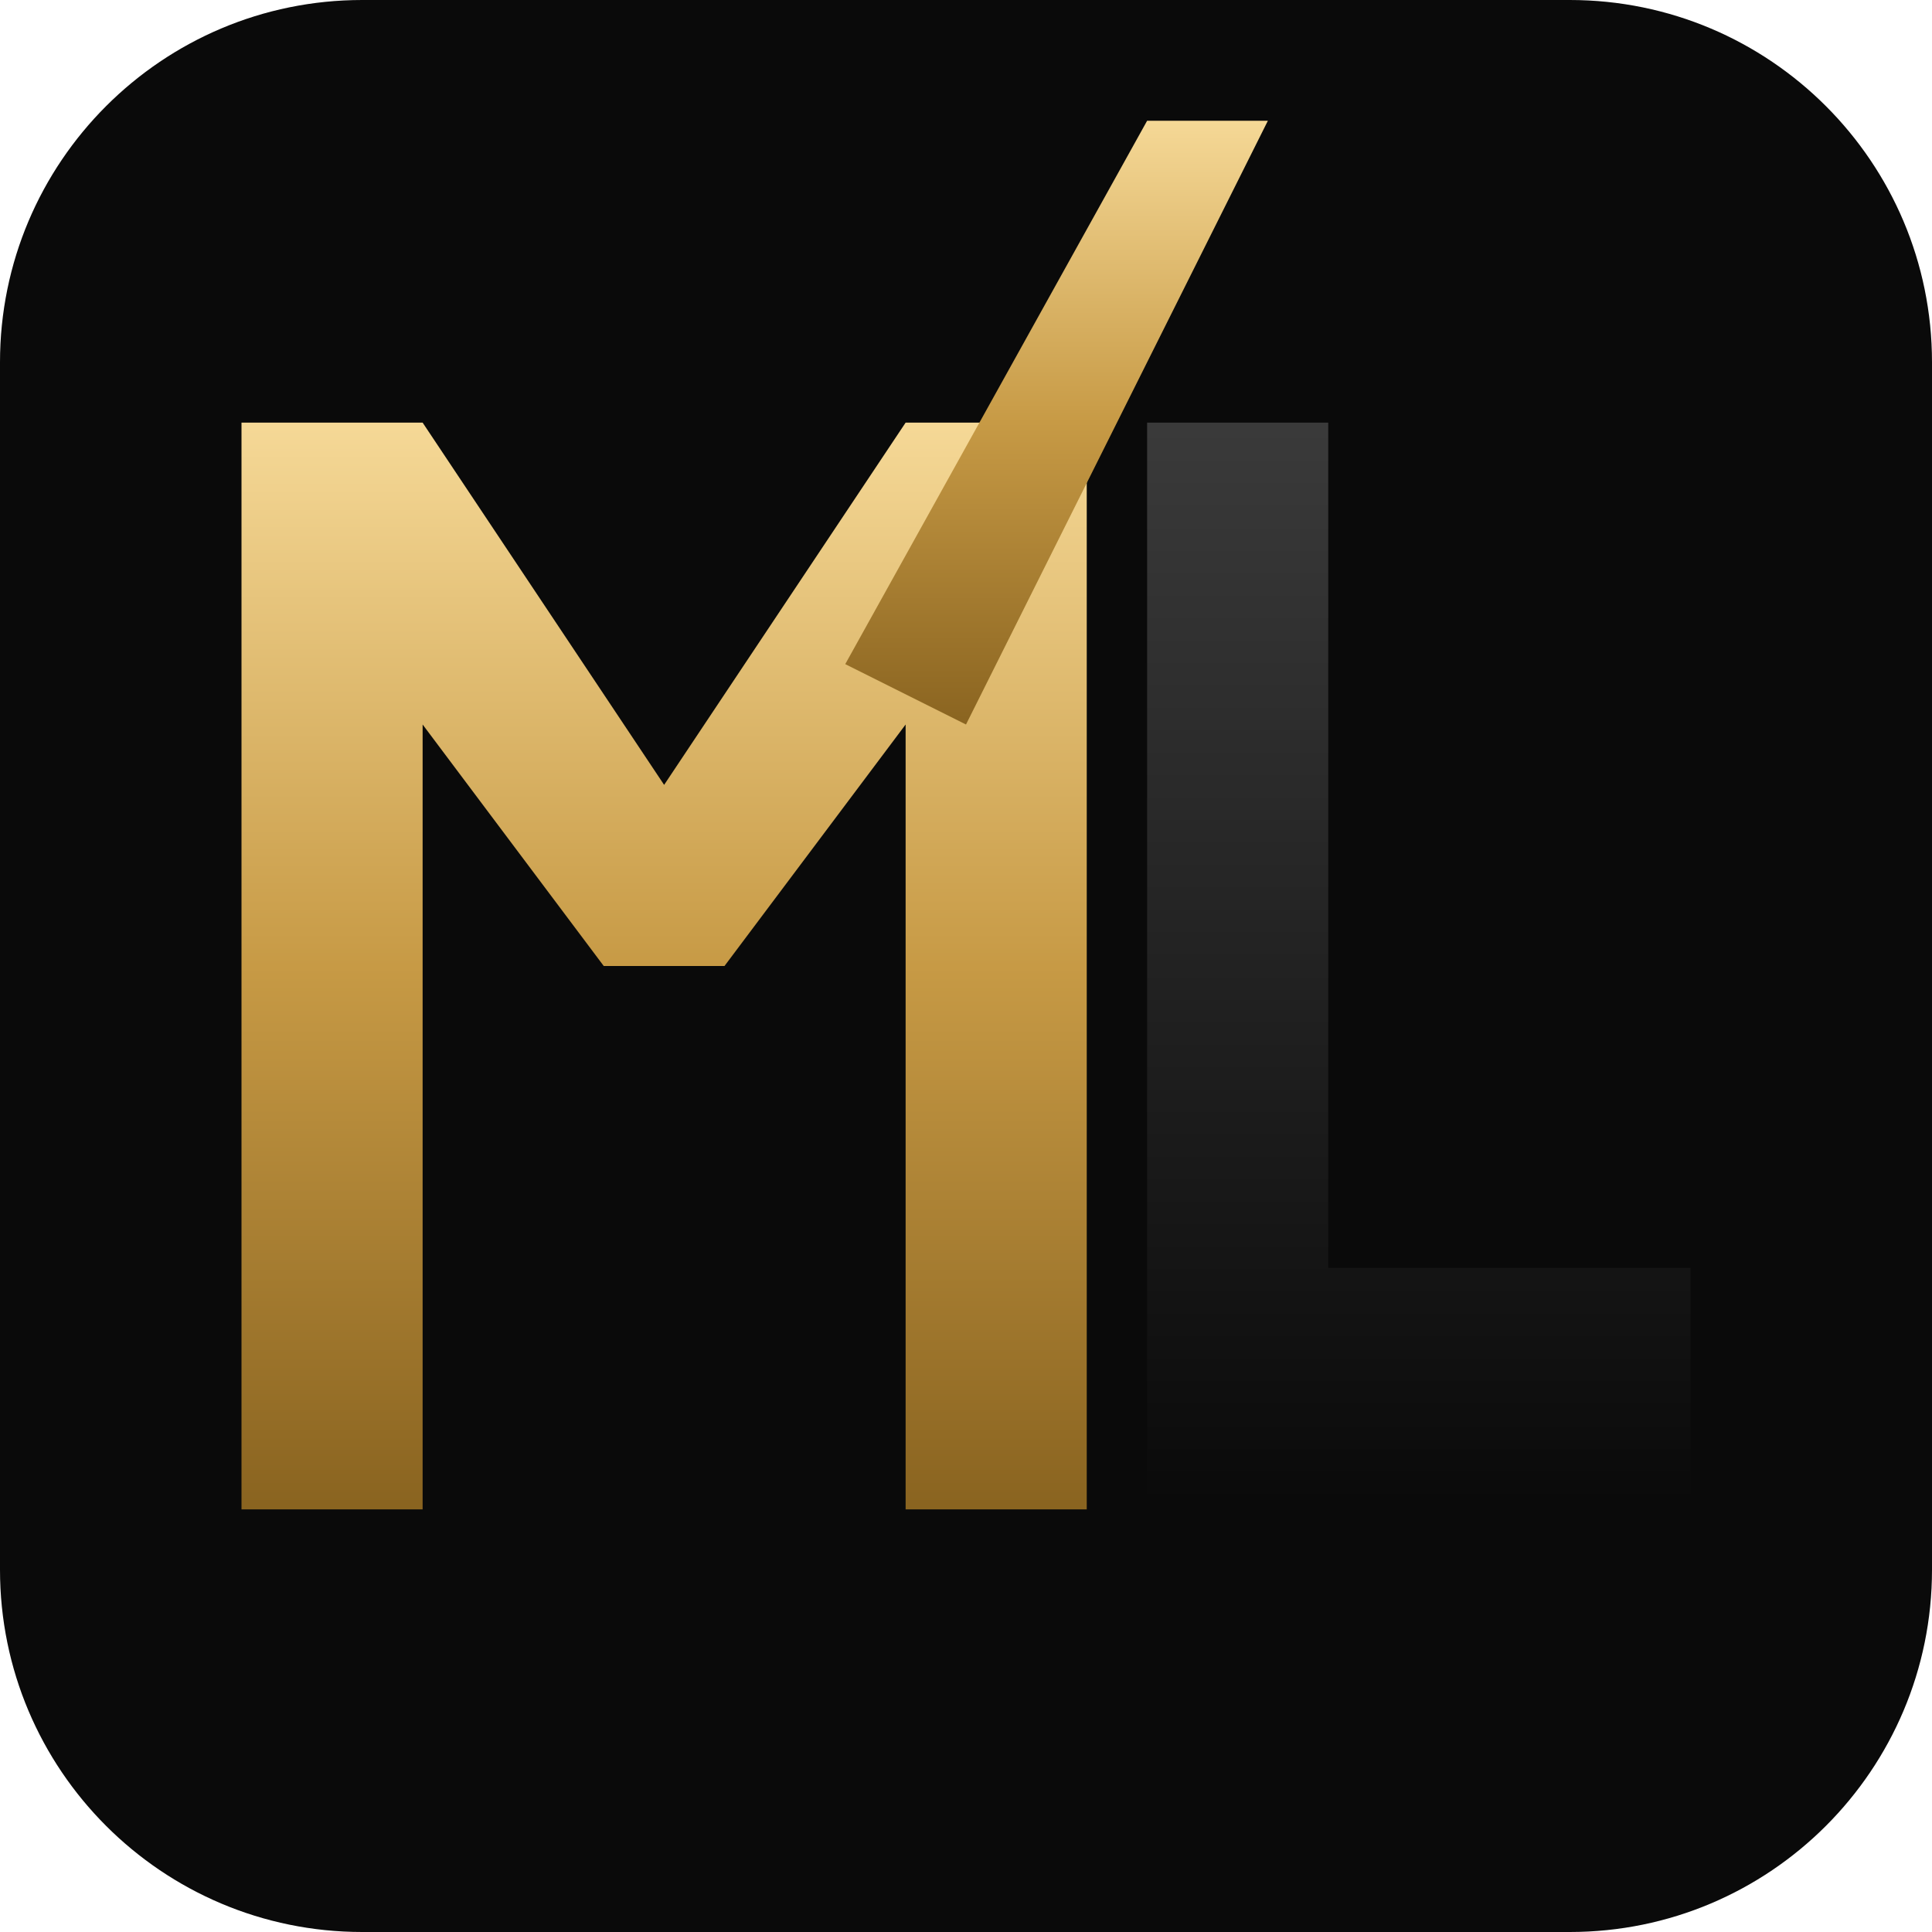
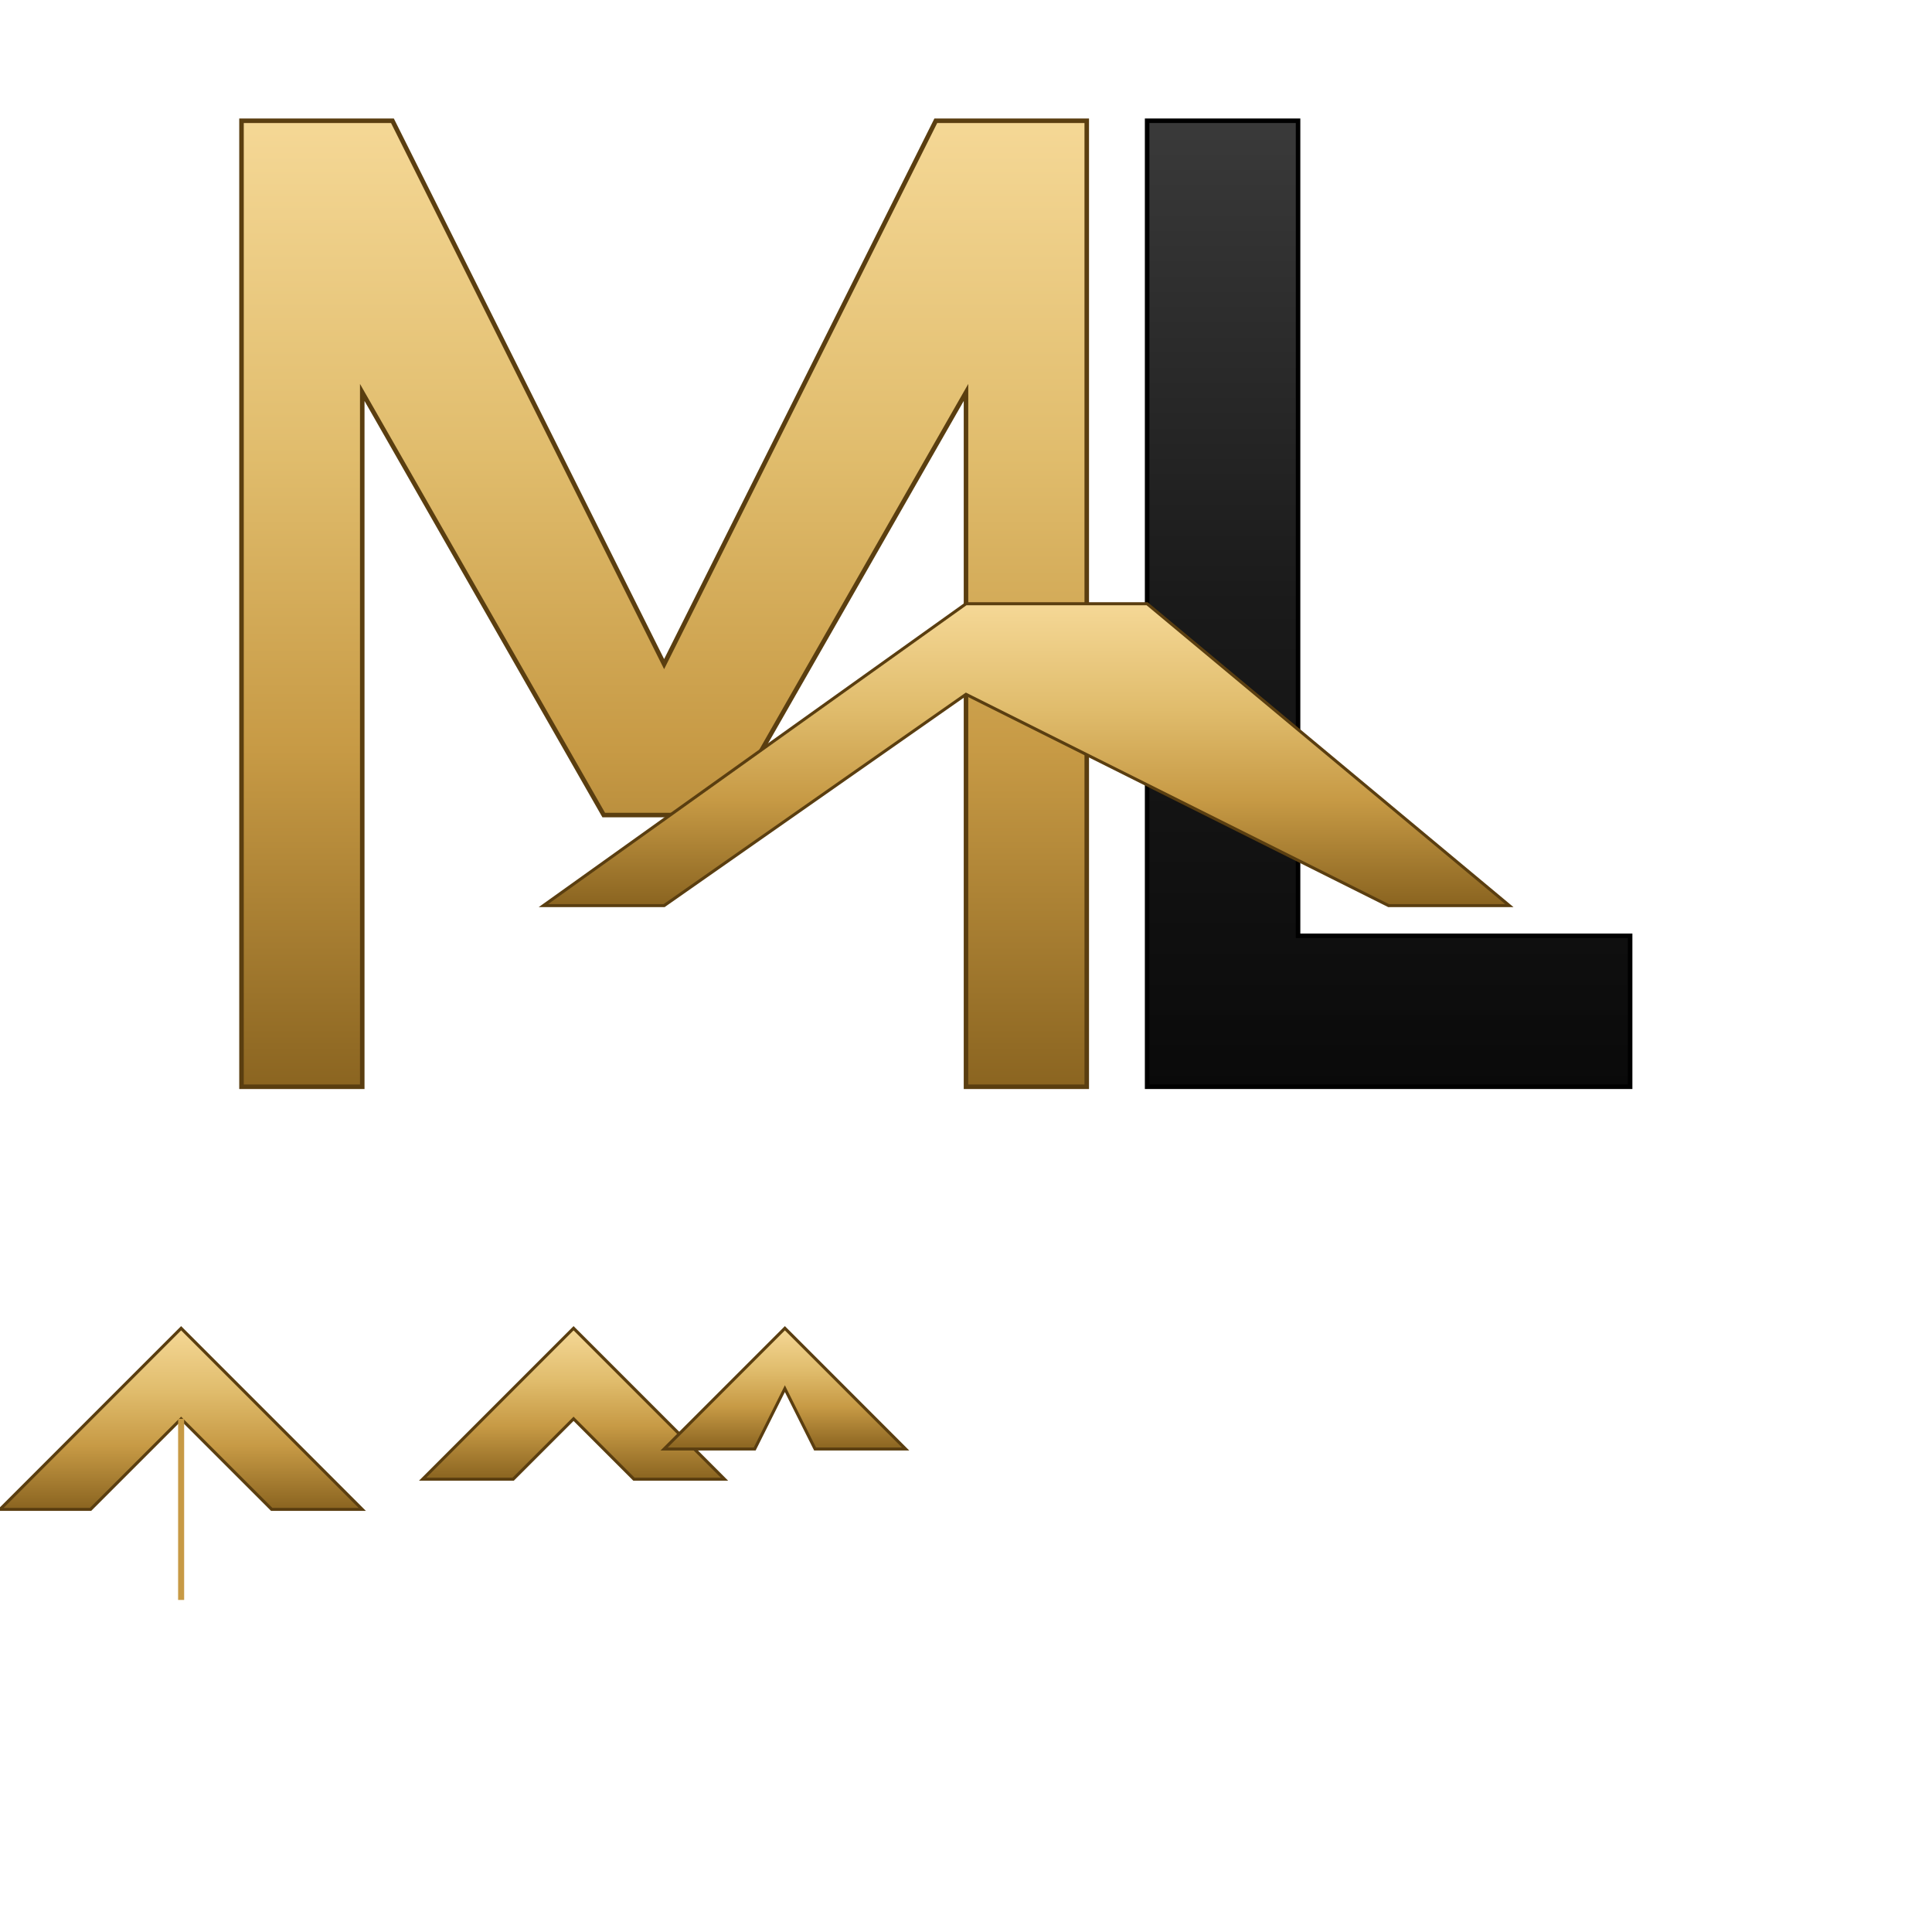
<svg xmlns="http://www.w3.org/2000/svg" viewBox="0 0 64 64" width="64" height="64" aria-label="Motiva Hub">
  <defs>
-     <linearGradient id="g" x1="0" y1="0" x2="0" y2="1">
+     <linearGradient id="goldFace" x1="0" y1="0" x2="0" y2="1">
      <stop offset="0%" stop-color="#f5d896" />
-       <stop offset="50%" stop-color="#c79a45" />
+       <stop offset="35%" stop-color="#e0bc6c" />
+       <stop offset="65%" stop-color="#c79a45" />
      <stop offset="100%" stop-color="#8a6420" />
    </linearGradient>
-     <linearGradient id="d" x1="0" y1="0" x2="0" y2="1">
+     <linearGradient id="darkFace" x1="0" y1="0" x2="0" y2="1">
      <stop offset="0%" stop-color="#3a3a3a" />
+       <stop offset="50%" stop-color="#1a1a1a" />
      <stop offset="100%" stop-color="#0a0a0a" />
    </linearGradient>
  </defs>
-   <rect width="64" height="64" rx="12" fill="#0a0a0a" />
-   <path d="M 8 50 L 8 14 L 14 14 L 22 26 L 30 14 L 36 14 L 36 50 L 30 50 L 30 24 L 24 32 L 20 32 L 14 24 L 14 50 Z" fill="url(#g)" />
-   <path d="M 38 50 L 38 14 L 44 14 L 44 42 L 56 42 L 56 50 Z" fill="url(#d)" />
-   <path d="M 28 22 L 38 4 L 42 4 L 32 24 Z" fill="url(#g)" />
-   <path d="M 16 56 L 48 56" stroke="url(#g)" stroke-width="0.8" opacity="0.6" />
+   <g transform="translate(8, 4)">
+     <path d="M 0 32 L 0 0 L 5 0 L 14 18 L 23 0 L 28 0 L 28 32 L 24 32 L 24 9 L 16 23 L 12 23 L 4 9 L 4 32 Z" fill="url(#goldFace)" stroke="#5a3e10" stroke-width="0.15" />
+   </g>
+   <g transform="translate(38, 4)">
+     <path d="M 0 32 L 0 0 L 5 0 L 5 27 L 16 27 L 16 32 L 0 32 Z" fill="url(#darkFace)" stroke="#000" stroke-width="0.15" />
+   </g>
+   <g transform="translate(0, 30)">
+     <path d="M 18 0 L 32 -10 L 38 -10 L 50 0 L 46 0 L 32 -7 L 22 0 Z" fill="url(#goldFace)" stroke="#5a3e10" stroke-width="0.1" />
+   </g>
+   <g transform="translate(0, 44)">
+     <path d="M 0 6 L 6 0 L 12 6 L 9 6 L 6 3 L 3 6 Z" fill="url(#goldFace)" stroke="#5a3e10" stroke-width="0.1" />
+     <path d="M 6 3 L 6 9" stroke="#c79a45" stroke-width="0.2" />
+     <path d="M 14 5 L 19 0 L 24 5 L 21 5 L 19 3 L 17 5 Z" fill="url(#goldFace)" stroke="#5a3e10" stroke-width="0.1" />
+     <path d="M 22 4 L 26 0 L 30 4 L 27 4 L 26 2 L 25 4 Z" fill="url(#goldFace)" stroke="#5a3e10" stroke-width="0.1" />
+   </g>
+   <line x1="6" y1="58" x2="58" y2="58" stroke="url(#goldFace)" stroke-width="0.4" opacity="0.7" />
</svg>
